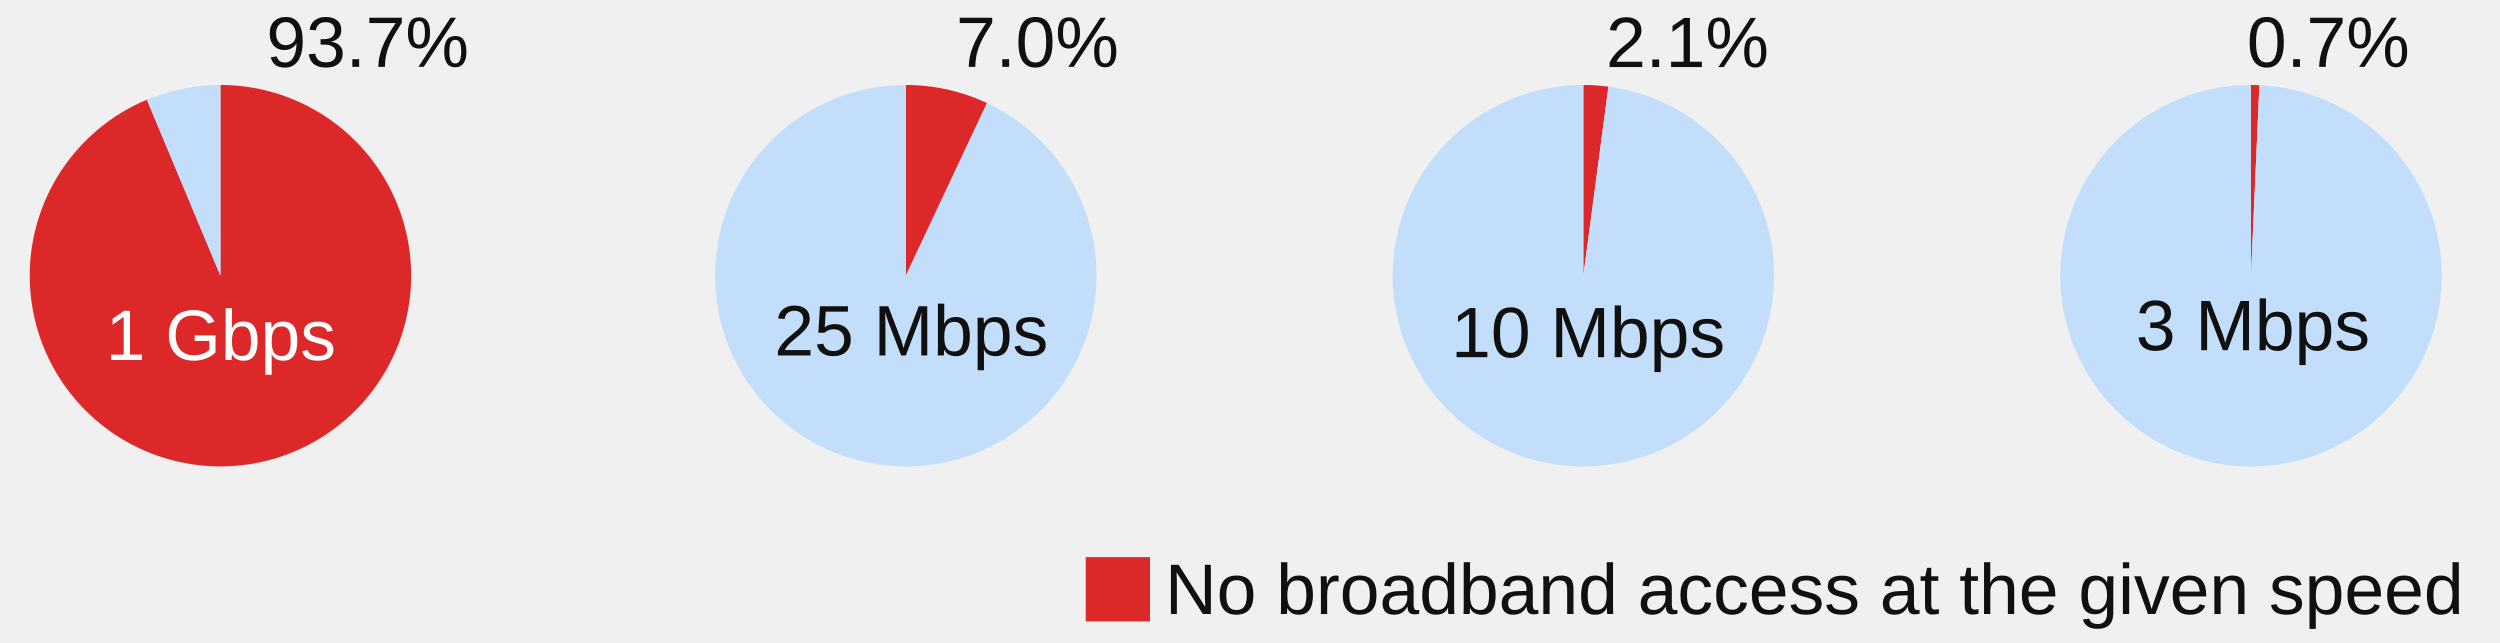
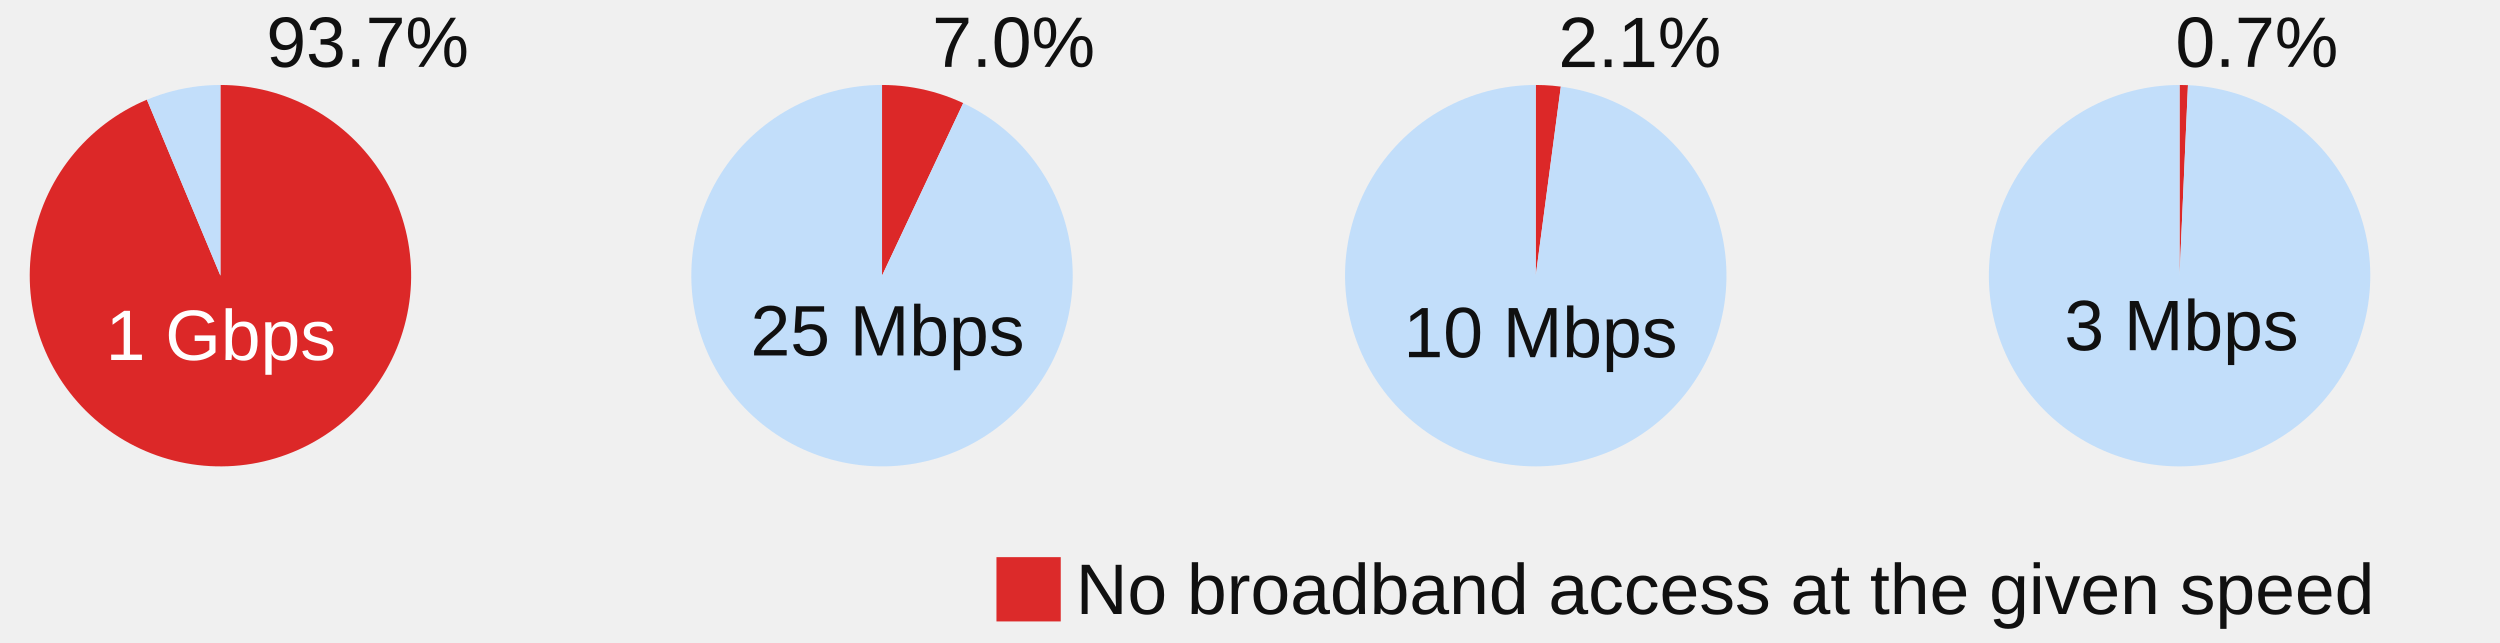
<svg xmlns="http://www.w3.org/2000/svg" height="180" width="700" version="1.1" viewBox="0 0 700 180">
  <g transform="translate(0,-900)">
    <g transform="matrix(.38808 0 0 .38808 623.85 941.43)" />
-     <g transform="translate(0,-42)">
-       <g transform="translate(-20,4)">
-         <path d="m81.716 961.79 1.69 0.027 1.689 0.08 1.684 0.133 1.68 0.186 1.674 0.24 1.665 0.294 1.655 0.344 1.642 0.399 1.63 0.449 1.615 0.5 1.598 0.552 1.58 0.602 1.558 0.652 1.539 0.7 1.516 0.747 1.49 0.797 1.464 0.843 1.439 0.888 1.408 0.935 1.378 0.978 1.346 1.022 1.314 1.063 1.28 1.105 1.243 1.145 1.207 1.182 1.17 1.222 1.129 1.257 1.089 1.292 1.048 1.326 1.007 1.358 0.961 1.39 0.917 1.42 0.873 1.448 0.825 1.474 0.779 1.501 0.731 1.524 0.682 1.546 0.634 1.567 0.582 1.587 0.532 1.604 0.482 1.621 0.431 1.634 0.377 1.648 0.326 1.659 0.273 1.667 0.22 1.675 0.167 1.683 0.114 1.686 0.061 1.689 0.008 1.69-0.047 1.69-0.1 1.687-0.155 1.683-0.206 1.678-0.259 1.669-0.312 1.661-0.365 1.651-0.417 1.637-0.468 1.624-0.52 1.608-0.57 1.592-0.62 1.572-0.67 1.552-0.719 1.53-0.767 1.505-0.814 1.483-0.86 1.454-0.907 1.427-0.951 1.398-0.994 1.367-1.037 1.334-1.079 1.301-1.12 1.267-1.158 1.229-1.198 1.193-1.234 1.154-1.27 1.116-1.305 1.073-1.339 1.032-1.37 0.988-1.402 0.946-1.429 0.9-1.458 0.855-1.484 0.808-1.51 0.761-1.531 0.713-1.555 0.664-1.574 0.614-1.593 0.566-1.611 0.512-1.625 0.462-1.64 0.411-1.651 0.359-1.663 0.306-1.671 0.253-1.678 0.2-1.684 0.147-1.687 0.094-1.69 0.039-1.689-0.012-1.69-0.067-1.686-0.121-1.681-0.173-1.675-0.226-1.666-0.281-1.657-0.332-1.646-0.384-1.633-0.437-1.619-0.488-1.602-0.538-1.584-0.59-1.565-0.638-1.543-0.688-1.522-0.737-1.496-0.784-1.472-0.832-1.445-0.878-1.416-0.922-1.386-0.967-1.355-1.011-1.322-1.054-1.289-1.093-1.252-1.135-1.217-1.173-1.178-1.211-1.14-1.248-1.099-1.284-1.058-1.317-1.017-1.351-0.973-1.383-0.928-1.411-0.884-1.442-0.838-1.467-0.79-1.495-0.743-1.518-0.694-1.54-0.646-1.563-0.596-1.581-0.546-1.601-0.494-1.616-0.443-1.631-0.391-1.643-0.34-1.657-0.287-1.665-0.233-1.675-0.18-1.68-0.127-1.686-0.074-1.689-0.02-1.69 0.033-1.689 0.086-1.689 0.139-1.684 0.194-1.68 0.246-1.672 0.3-1.663 0.352-1.652 0.403-1.642 0.456-1.628 0.506-1.611 0.558-1.596 0.606-1.577 0.658-1.557 0.706-1.536 0.755-1.513 0.802-1.487 0.849-1.463 0.894-1.434 0.94-1.404 0.982-1.375 1.026-1.343 1.069-1.31 1.11-1.275 1.149-1.238 1.188-1.204 1.225-1.164 1.261-1.125 1.296-1.084 1.331-1.043 1.361-1 1.395-0.957 1.422-0.911 1.452-0.867 1.478-0.82 1.502-0.773 1.527-0.725 1.549-0.676 20.59 49.271z" fill="#dc2828" />
-         <path d="m61.126 965.92 1.786-0.709 1.81-0.643 1.833-0.579 1.853-0.512 1.869-0.446 1.883-0.377 1.896-0.311 1.907-0.241 1.913-0.173 1.919-0.103 1.921-0.035v53.401z" fill="#c2defa" />
-         <text style="font-variant-ligatures:normal;letter-spacing:0px;font-variant-numeric:normal;word-spacing:0px;font-variant-caps:normal;font-feature-settings:normal" xml:space="preserve" font-size="20px" line-height="1.25" y="956.722" x="94.581" font-family="Arial" fill="#101010">
-           <tspan x="94.581" y="956.722">93.7%</tspan>
-         </text>
-         <text style="font-variant-ligatures:normal;letter-spacing:0px;font-variant-numeric:normal;word-spacing:0px;font-variant-caps:normal;font-feature-settings:normal" xml:space="preserve" font-size="20px" line-height="1.25" y="1038.793" x="49.598" font-family="Arial" fill="#ffffff">
-           <tspan x="49.598" y="1038.793">1 Gbps</tspan>
-         </text>
-       </g>
-       <g transform="translate(-4.2766 4)">
-         <path d="m257.91 961.79 1.807 0.03 1.804 0.092 1.801 0.152 1.793 0.214 1.786 0.274 1.775 0.334 1.763 0.394 1.749 0.455 1.731 0.512 1.714 0.57 1.693 0.629 1.672 0.685 1.648 0.741-22.738 48.318z" fill="#dc2828" />
-         <path d="m280.64 966.87 1.514 0.741 1.49 0.79 1.464 0.837 1.437 0.882 1.41 0.926 1.379 0.972 1.346 1.014 1.316 1.057 1.281 1.096 1.246 1.137 1.208 1.176 1.172 1.214 1.132 1.249 1.091 1.286 1.052 1.319 1.01 1.351 0.966 1.383 0.922 1.413 0.876 1.44 0.831 1.469 0.784 1.493 0.737 1.517 0.688 1.539 0.64 1.561 0.59 1.58 0.54 1.599 0.488 1.613 0.438 1.63 0.385 1.642 0.334 1.654 0.282 1.663 0.229 1.671 0.176 1.677 0.123 1.683 0.07 1.686 0.015 1.686-0.036 1.686-0.091 1.684-0.142 1.681-0.197 1.675-0.249 1.667-0.302 1.66-0.353 1.649-0.406 1.637-0.458 1.624-0.508 1.607-0.559 1.592-0.608 1.573-0.659 1.552-0.706 1.531-0.755 1.508-0.802 1.484-0.849 1.457-0.894 1.431-0.938 1.401-0.984 1.37-1.025 1.339-1.067 1.307-1.108 1.27-1.148 1.237-1.187 1.199-1.223 1.161-1.26 1.122-1.293 1.081-1.328 1.04-1.36 0.998-1.392 0.955-1.419 0.91-1.449 0.864-1.475 0.819-1.499 0.772-1.524 0.723-1.546 0.675-1.566 0.626-1.584 0.576-1.604 0.526-1.617 0.474-1.633 0.424-1.645 0.371-1.657 0.32-1.665 0.267-1.674 0.215-1.678 0.161-1.683 0.109-1.686 0.055h-1.687l-1.686-0.052-1.684-0.105-1.678-0.158-1.674-0.211-1.666-0.264-1.657-0.315-1.646-0.368-1.633-0.418-1.621-0.471-1.604-0.523-1.586-0.572-1.567-0.623-1.548-0.67-1.525-0.72-1.502-0.769-1.476-0.814-1.449-0.861-1.423-0.907-1.393-0.951-1.361-0.994-1.331-1.037-1.296-1.079-1.263-1.119-1.226-1.158-1.188-1.196-1.151-1.232-1.111-1.269-1.07-1.304-1.029-1.337-0.985-1.367-0.943-1.399-0.897-1.428-0.852-1.455-0.805-1.483-0.759-1.505-0.711-1.53-0.661-1.552-0.612-1.571-0.562-1.59-0.512-1.607-0.462-1.622-0.409-1.637-0.358-1.648-0.306-1.658-0.252-1.667-0.202-1.675-0.147-1.68-0.094-1.684-0.041-1.686 0.012-1.687 0.065-1.684 0.12-1.683 0.171-1.678 0.224-1.672 0.277-1.663 0.33-1.654 0.382-1.643 0.434-1.63 0.485-1.616 0.535-1.599 0.585-1.581 0.637-1.563 0.684-1.54 0.734-1.519 0.781-1.496 0.826-1.469 0.873-1.443 0.919-1.414 0.963-1.386 1.007-1.354 1.048-1.322 1.09-1.287 1.129-1.252 1.169-1.216 1.205-1.179 1.243-1.14 1.28-1.101 1.311-1.06 1.346-1.017 1.377-0.975 1.407-0.929 1.436-0.885 1.463-0.84 1.487-0.794 1.513-0.746 1.536-0.697 1.557-0.649 1.577-0.599 1.595-0.549 1.611-0.499 1.627-0.447 1.639-0.396 1.652-0.344 1.66-0.291 1.671-0.24 1.677-0.186 1.681-0.133 1.684-0.079 1.686-0.027v53.401z" fill="#c2defa" />
-         <text style="font-variant-ligatures:normal;letter-spacing:0px;font-variant-numeric:normal;word-spacing:0px;font-variant-caps:normal;font-feature-settings:normal" xml:space="preserve" font-size="20px" line-height="1.25" y="956.722" x="271.963" font-family="Arial" fill="#101010">
-           <tspan x="271.963" y="956.722">7.0%</tspan>
-         </text>
-         <text style="font-variant-ligatures:normal;letter-spacing:0px;font-variant-numeric:normal;word-spacing:0px;font-variant-caps:normal;font-feature-settings:normal" xml:space="preserve" font-size="20px" line-height="1.25" y="1037.528" x="221.089" font-family="Arial" fill="#101010">
-           <tspan x="221.089" y="1037.528">25 Mbps</tspan>
-         </text>
-       </g>
-       <g transform="translate(9.247 4)">
-         <path d="m434.09 961.79 2.348 0.051 2.344 0.155 2.335 0.258-7.026 52.937z" fill="#dc2828" />
-         <path d="m441.12 962.25 1.675 0.25 1.665 0.302 1.655 0.355 1.645 0.408 1.63 0.459 1.613 0.511 1.598 0.561 1.578 0.612 1.56 0.661 1.536 0.711 1.514 0.759 1.489 0.806 1.461 0.853 1.434 0.899 1.405 0.944 1.375 0.988 1.343 1.032 1.308 1.073 1.275 1.114 1.238 1.154 1.202 1.193 1.163 1.231 1.123 1.267 1.082 1.302 1.04 1.334 0.999 1.369 0.954 1.398 0.91 1.429 0.863 1.455 0.817 1.484 0.77 1.507 0.722 1.533 0.672 1.554 0.623 1.574 0.573 1.595 0.521 1.61 0.47 1.627 0.418 1.64 0.367 1.654 0.314 1.663 0.261 1.674 0.208 1.68 0.155 1.686 0.1 1.69 0.047 1.693-0.006 1.692-0.061 1.693-0.114 1.689-0.167 1.684-0.22 1.68-0.274 1.671-0.326 1.661-0.379 1.649-0.432 1.637-0.482 1.624-0.535 1.607-0.584 1.589-0.635 1.569-0.685 1.549-0.732 1.527-0.781 1.501-0.829 1.478-0.875 1.449-0.92 1.421-0.964 1.392-1.008 1.36-1.051 1.328-1.093 1.293-1.134 1.258-1.172 1.222-1.21 1.184-1.248 1.145-1.284 1.105-1.317 1.063-1.349 1.022-1.383 0.978-1.413 0.934-1.442 0.888-1.469 0.841-1.495 0.796-1.519 0.747-1.542 0.699-1.563 0.65-1.584 0.599-1.601 0.549-1.619 0.499-1.633 0.447-1.646 0.394-1.658 0.343-1.667 0.29-1.677 0.236-1.684 0.183-1.687 0.129-1.692 0.076-1.693 0.023-1.692-0.03-1.692-0.085-1.687-0.14-1.683-0.191-1.675-0.246-1.666-0.297-1.657-0.352-1.645-0.403-1.63-0.455-1.616-0.506-1.599-0.556-1.58-0.608-1.56-0.658-1.539-0.707-1.516-0.756-1.49-0.802-1.464-0.851-1.437-0.894-1.408-0.941-1.377-0.985-1.345-1.028-1.313-1.07-1.276-1.111-1.242-1.151-1.205-1.19-1.166-1.228-1.126-1.264-1.087-1.299-1.043-1.333-1.002-1.366-0.958-1.396-0.913-1.425-0.867-1.454-0.82-1.481-0.773-1.507-0.726-1.53-0.676-1.552-0.626-1.574-0.578-1.592-0.526-1.608-0.474-1.625-0.421-1.64-0.371-1.652-0.318-1.663-0.265-1.672-0.211-1.68-0.159-1.686-0.105-1.689-0.051-1.693 0.002-1.693 0.056-1.692 0.109-1.689 0.164-1.686 0.215-1.68 0.27-1.672 0.323-1.661 0.374-1.651 0.426-1.639 0.479-1.623 0.531-1.609 0.581-1.59 0.631-1.572 0.681-1.549 0.729-1.528 0.776-1.505 0.825-1.478 0.872-1.452 0.916-1.423 0.961-1.393 1.005-1.363 1.048-1.331 1.09-1.296 1.129-1.26 1.169-1.225 1.208-1.187 1.245-1.149 1.28-1.107 1.314-1.067 1.349-1.025 1.379-0.982 1.41-0.937 1.439-0.891 1.467-0.846 1.492-0.799 1.518-0.752 1.54-0.702 1.563-0.655 1.581-0.603 1.599-0.553 1.617-0.502 1.633-0.452 1.645-0.399 1.657-0.346 1.667-0.294 1.677-0.241 1.683-0.188 1.687-0.133 1.692-0.08 1.692-0.027v53.401z" fill="#c2defa" />
-         <text style="font-variant-ligatures:normal;letter-spacing:0px;font-variant-numeric:normal;word-spacing:0px;font-variant-caps:normal;font-feature-settings:normal" xml:space="preserve" font-size="20px" line-height="1.25" y="956.785" x="440.454" font-family="Arial" fill="#101010">
-           <tspan x="440.454" y="956.785">2.1%</tspan>
-         </text>
-         <text style="font-variant-ligatures:normal;letter-spacing:0px;font-variant-numeric:normal;word-spacing:0px;font-variant-caps:normal;font-feature-settings:normal" xml:space="preserve" font-size="20px" line-height="1.25" y="1038.019" x="397.072" font-family="Arial" fill="#101010">
-           <tspan x="397.072" y="1038.019">10 Mbps</tspan>
-         </text>
-       </g>
-       <g transform="translate(20 4)">
-         <path d="m610.28 961.79 2.348 0.051-2.348 53.349z" fill="#dc2828" />
-         <path d="m612.63 961.84 1.689 0.102 1.684 0.155 1.678 0.208 1.671 0.261 1.661 0.314 1.651 0.365 1.639 0.418 1.625 0.47 1.608 0.521 1.592 0.572 1.574 0.622 1.552 0.672 1.53 0.72 1.507 0.769 1.481 0.816 1.455 0.861 1.427 0.908 1.398 0.952 1.367 0.997 1.334 1.038 1.301 1.081 1.266 1.122 1.229 1.16 1.193 1.199 1.154 1.237 1.114 1.272 1.073 1.307 1.031 1.342 0.988 1.372 0.944 1.402 0.9 1.433 0.853 1.46 0.806 1.486 0.759 1.511 0.713 1.534 0.661 1.555 0.614 1.577 0.562 1.595 0.512 1.613 0.459 1.627 0.409 1.64 0.356 1.654 0.305 1.663 0.252 1.674 0.197 1.678 0.146 1.686 0.091 1.689 0.038 1.69-0.015 1.692-0.07 1.689-0.123 1.687-0.176 1.683-0.229 1.675-0.282 1.667-0.335 1.657-0.387 1.646-0.44 1.634-0.49 1.617-0.541 1.602-0.593 1.584-0.641 1.565-0.691 1.543-0.74 1.522-0.788 1.496-0.834 1.47-0.881 1.445-0.926 1.414-0.969 1.386-1.014 1.354-1.057 1.322-1.096 1.287-1.139 1.251-1.176 1.214-1.214 1.178-1.251 1.138-1.287 1.098-1.32 1.057-1.354 1.014-1.384 0.97-1.414 0.926-1.443 0.882-1.472 0.834-1.496 0.788-1.52 0.741-1.543 0.691-1.564 0.643-1.583 0.593-1.602 0.541-1.619 0.491-1.633 0.44-1.646 0.388-1.657 0.337-1.667 0.282-1.675 0.23-1.683 0.176-1.686 0.124-1.69 0.07-1.69 0.017-1.692-0.038-1.689-0.091-1.684-0.144-1.68-0.197-1.672-0.25-1.665-0.303-1.654-0.356-1.64-0.408-1.628-0.461-1.611-0.511-1.595-0.561-1.577-0.613-1.557-0.662-1.534-0.711-1.511-0.758-1.487-0.806-1.46-0.854-1.433-0.899-1.404-0.943-1.372-0.988-1.342-1.031-1.307-1.073-1.273-1.113-1.237-1.154-1.199-1.192-1.161-1.23-1.122-1.266-1.082-1.301-1.038-1.333-0.997-1.367-0.954-1.396-0.908-1.427-0.863-1.455-0.816-1.481-0.77-1.505-0.72-1.531-0.672-1.551-0.623-1.574-0.573-1.59-0.521-1.608-0.47-1.625-0.418-1.639-0.367-1.651-0.315-1.661-0.261-1.671-0.209-1.678-0.155-1.684-0.102-1.689-0.049-1.69 0.005-1.69 0.059-1.69 0.112-1.687 0.165-1.684 0.22-1.677 0.271-1.669 0.324-1.66 0.377-1.648 0.429-1.636 0.481-1.622 0.531-1.605 0.582-1.587 0.632-1.569 0.682-1.548 0.731-1.525 0.778-1.502 0.825-1.476 0.872-1.449 0.917-1.42 0.963-1.392 1.005-1.36 1.048-1.326 1.088-1.295 1.131-1.258 1.169-1.222 1.207-1.184 1.245-1.146 1.28-1.107 1.314-1.064 1.346-1.022 1.379-0.979 1.408-0.935 1.439-0.89 1.464-0.844 1.492-0.797 1.516-0.749 1.539-0.702 1.561-0.652 1.58-0.603 1.599-0.552 1.615-0.5 1.631-0.45 1.643-0.399 1.655-0.346 1.666-0.293 1.674-0.241 1.681-0.186 1.686-0.133 1.689-0.08 1.69-0.027v53.401z" fill="#c2defa" />
-         <text style="font-variant-ligatures:normal;letter-spacing:0px;font-variant-numeric:normal;word-spacing:0px;font-variant-caps:normal;font-feature-settings:normal" xml:space="preserve" font-size="20px" line-height="1.25" y="956.722" x="609.125" font-family="Arial" fill="#101010">
-           <tspan x="609.125" y="956.722">0.7%</tspan>
-         </text>
-         <text style="font-variant-ligatures:normal;letter-spacing:0px;font-variant-numeric:normal;word-spacing:0px;font-variant-caps:normal;font-feature-settings:normal" xml:space="preserve" font-size="20px" line-height="1.25" y="1036.055" x="578.02" font-family="Arial" fill="#101010">
-           <tspan x="578.02" y="1036.055">3 Mbps</tspan>
-         </text>
-       </g>
+     <g transform="translate(-20,-38)">
+       <path d="m81.716 961.79 1.69 0.027 1.689 0.08 1.684 0.133 1.68 0.186 1.674 0.24 1.665 0.294 1.655 0.344 1.642 0.399 1.63 0.449 1.615 0.5 1.598 0.552 1.58 0.602 1.558 0.652 1.539 0.7 1.516 0.747 1.49 0.797 1.464 0.843 1.439 0.888 1.408 0.935 1.378 0.978 1.346 1.022 1.314 1.063 1.28 1.105 1.243 1.145 1.207 1.182 1.17 1.222 1.129 1.257 1.089 1.292 1.048 1.326 1.007 1.358 0.961 1.39 0.917 1.42 0.873 1.448 0.825 1.474 0.779 1.501 0.731 1.524 0.682 1.546 0.634 1.567 0.582 1.587 0.532 1.604 0.482 1.621 0.431 1.634 0.377 1.648 0.326 1.659 0.273 1.667 0.22 1.675 0.167 1.683 0.114 1.686 0.061 1.689 0.008 1.69-0.047 1.69-0.1 1.687-0.155 1.683-0.206 1.678-0.259 1.669-0.312 1.661-0.365 1.651-0.417 1.637-0.468 1.624-0.52 1.608-0.57 1.592-0.62 1.572-0.67 1.552-0.719 1.53-0.767 1.505-0.814 1.483-0.86 1.454-0.907 1.427-0.951 1.398-0.994 1.367-1.037 1.334-1.079 1.301-1.12 1.267-1.158 1.229-1.198 1.193-1.234 1.154-1.27 1.116-1.305 1.073-1.339 1.032-1.37 0.988-1.402 0.946-1.429 0.9-1.458 0.855-1.484 0.808-1.51 0.761-1.531 0.713-1.555 0.664-1.574 0.614-1.593 0.566-1.611 0.512-1.625 0.462-1.64 0.411-1.651 0.359-1.663 0.306-1.671 0.253-1.678 0.2-1.684 0.147-1.687 0.094-1.69 0.039-1.689-0.012-1.69-0.067-1.686-0.121-1.681-0.173-1.675-0.226-1.666-0.281-1.657-0.332-1.646-0.384-1.633-0.437-1.619-0.488-1.602-0.538-1.584-0.59-1.565-0.638-1.543-0.688-1.522-0.737-1.496-0.784-1.472-0.832-1.445-0.878-1.416-0.922-1.386-0.967-1.355-1.011-1.322-1.054-1.289-1.093-1.252-1.135-1.217-1.173-1.178-1.211-1.14-1.248-1.099-1.284-1.058-1.317-1.017-1.351-0.973-1.383-0.928-1.411-0.884-1.442-0.838-1.467-0.79-1.495-0.743-1.518-0.694-1.54-0.646-1.563-0.596-1.581-0.546-1.601-0.494-1.616-0.443-1.631-0.391-1.643-0.34-1.657-0.287-1.665-0.233-1.675-0.18-1.68-0.127-1.686-0.074-1.689-0.02-1.69 0.033-1.689 0.086-1.689 0.139-1.684 0.194-1.68 0.246-1.672 0.3-1.663 0.352-1.652 0.403-1.642 0.456-1.628 0.506-1.611 0.558-1.596 0.606-1.577 0.658-1.557 0.706-1.536 0.755-1.513 0.802-1.487 0.849-1.463 0.894-1.434 0.94-1.404 0.982-1.375 1.026-1.343 1.069-1.31 1.11-1.275 1.149-1.238 1.188-1.204 1.225-1.164 1.261-1.125 1.296-1.084 1.331-1.043 1.361-1 1.395-0.957 1.422-0.911 1.452-0.867 1.478-0.82 1.502-0.773 1.527-0.725 1.549-0.676 20.59 49.271z" fill="#dc2828" />
+       <path d="m61.126 965.92 1.786-0.709 1.81-0.643 1.833-0.579 1.853-0.512 1.869-0.446 1.883-0.377 1.896-0.311 1.907-0.241 1.913-0.173 1.919-0.103 1.921-0.035v53.401z" fill="#c2defa" />
+       <text style="font-variant-ligatures:normal;letter-spacing:0px;font-variant-numeric:normal;word-spacing:0px;font-variant-caps:normal;font-feature-settings:normal" xml:space="preserve" font-size="20px" line-height="1.25" y="956.722" x="94.581" font-family="Arial" fill="#101010">
+         <tspan y="956.722" x="94.581">93.7%</tspan>
+       </text>
+       <text style="font-variant-ligatures:normal;letter-spacing:0px;font-variant-numeric:normal;word-spacing:0px;font-variant-caps:normal;font-feature-settings:normal" xml:space="preserve" font-size="20px" line-height="1.25" y="1038.793" x="49.598" font-family="Arial" fill="#ffffff">
+         <tspan y="1038.793" x="49.598">1 Gbps</tspan>
+       </text>
    </g>
-     <g transform="translate(282,152)">
+     <g transform="translate(-10.943 -38)">
+       <path d="m257.91 961.79 1.807 0.03 1.804 0.092 1.801 0.152 1.793 0.214 1.786 0.274 1.775 0.334 1.763 0.394 1.749 0.455 1.731 0.512 1.714 0.57 1.693 0.629 1.672 0.685 1.648 0.741-22.738 48.318z" fill="#dc2828" />
+       <path d="m280.64 966.87 1.514 0.741 1.49 0.79 1.464 0.837 1.437 0.882 1.41 0.926 1.379 0.972 1.346 1.014 1.316 1.057 1.281 1.096 1.246 1.137 1.208 1.176 1.172 1.214 1.132 1.249 1.091 1.286 1.052 1.319 1.01 1.351 0.966 1.383 0.922 1.413 0.876 1.44 0.831 1.469 0.784 1.493 0.737 1.517 0.688 1.539 0.64 1.561 0.59 1.58 0.54 1.599 0.488 1.613 0.438 1.63 0.385 1.642 0.334 1.654 0.282 1.663 0.229 1.671 0.176 1.677 0.123 1.683 0.07 1.686 0.015 1.686-0.036 1.686-0.091 1.684-0.142 1.681-0.197 1.675-0.249 1.667-0.302 1.66-0.353 1.649-0.406 1.637-0.458 1.624-0.508 1.607-0.559 1.592-0.608 1.573-0.659 1.552-0.706 1.531-0.755 1.508-0.802 1.484-0.849 1.457-0.894 1.431-0.938 1.401-0.984 1.37-1.025 1.339-1.067 1.307-1.108 1.27-1.148 1.237-1.187 1.199-1.223 1.161-1.26 1.122-1.293 1.081-1.328 1.04-1.36 0.998-1.392 0.955-1.419 0.91-1.449 0.864-1.475 0.819-1.499 0.772-1.524 0.723-1.546 0.675-1.566 0.626-1.584 0.576-1.604 0.526-1.617 0.474-1.633 0.424-1.645 0.371-1.657 0.32-1.665 0.267-1.674 0.215-1.678 0.161-1.683 0.109-1.686 0.055h-1.687l-1.686-0.052-1.684-0.105-1.678-0.158-1.674-0.211-1.666-0.264-1.657-0.315-1.646-0.368-1.633-0.418-1.621-0.471-1.604-0.523-1.586-0.572-1.567-0.623-1.548-0.67-1.525-0.72-1.502-0.769-1.476-0.814-1.449-0.861-1.423-0.907-1.393-0.951-1.361-0.994-1.331-1.037-1.296-1.079-1.263-1.119-1.226-1.158-1.188-1.196-1.151-1.232-1.111-1.269-1.07-1.304-1.029-1.337-0.985-1.367-0.943-1.399-0.897-1.428-0.852-1.455-0.805-1.483-0.759-1.505-0.711-1.53-0.661-1.552-0.612-1.571-0.562-1.59-0.512-1.607-0.462-1.622-0.409-1.637-0.358-1.648-0.306-1.658-0.252-1.667-0.202-1.675-0.147-1.68-0.094-1.684-0.041-1.686 0.012-1.687 0.065-1.684 0.12-1.683 0.171-1.678 0.224-1.672 0.277-1.663 0.33-1.654 0.382-1.643 0.434-1.63 0.485-1.616 0.535-1.599 0.585-1.581 0.637-1.563 0.684-1.54 0.734-1.519 0.781-1.496 0.826-1.469 0.873-1.443 0.919-1.414 0.963-1.386 1.007-1.354 1.048-1.322 1.09-1.287 1.129-1.252 1.169-1.216 1.205-1.179 1.243-1.14 1.28-1.101 1.311-1.06 1.346-1.017 1.377-0.975 1.407-0.929 1.436-0.885 1.463-0.84 1.487-0.794 1.513-0.746 1.536-0.697 1.557-0.649 1.577-0.599 1.595-0.549 1.611-0.499 1.627-0.447 1.639-0.396 1.652-0.344 1.66-0.291 1.671-0.24 1.677-0.186 1.681-0.133 1.684-0.079 1.686-0.027v53.401z" fill="#c2defa" />
+       <text style="font-variant-ligatures:normal;letter-spacing:0px;font-variant-numeric:normal;word-spacing:0px;font-variant-caps:normal;font-feature-settings:normal" xml:space="preserve" font-size="20px" line-height="1.25" y="956.722" x="271.963" font-family="Arial" fill="#101010">
+         <tspan y="956.722" x="271.963">7.0%</tspan>
+       </text>
+       <text style="font-variant-ligatures:normal;letter-spacing:0px;font-variant-numeric:normal;word-spacing:0px;font-variant-caps:normal;font-feature-settings:normal" xml:space="preserve" font-size="20px" line-height="1.25" y="1037.528" x="221.089" font-family="Arial" fill="#101010">
+         <tspan y="1037.528" x="221.089">25 Mbps</tspan>
+       </text>
+     </g>
+     <g transform="translate(-4.0863 -38)">
+       <path d="m434.09 961.79 2.348 0.051 2.344 0.155 2.335 0.258-7.026 52.937z" fill="#dc2828" />
+       <path d="m441.12 962.25 1.675 0.25 1.665 0.302 1.655 0.355 1.645 0.408 1.63 0.459 1.613 0.511 1.598 0.561 1.578 0.612 1.56 0.661 1.536 0.711 1.514 0.759 1.489 0.806 1.461 0.853 1.434 0.899 1.405 0.944 1.375 0.988 1.343 1.032 1.308 1.073 1.275 1.114 1.238 1.154 1.202 1.193 1.163 1.231 1.123 1.267 1.082 1.302 1.04 1.334 0.999 1.369 0.954 1.398 0.91 1.429 0.863 1.455 0.817 1.484 0.77 1.507 0.722 1.533 0.672 1.554 0.623 1.574 0.573 1.595 0.521 1.61 0.47 1.627 0.418 1.64 0.367 1.654 0.314 1.663 0.261 1.674 0.208 1.68 0.155 1.686 0.1 1.69 0.047 1.693-0.006 1.692-0.061 1.693-0.114 1.689-0.167 1.684-0.22 1.68-0.274 1.671-0.326 1.661-0.379 1.649-0.432 1.637-0.482 1.624-0.535 1.607-0.584 1.589-0.635 1.569-0.685 1.549-0.732 1.527-0.781 1.501-0.829 1.478-0.875 1.449-0.92 1.421-0.964 1.392-1.008 1.36-1.051 1.328-1.093 1.293-1.134 1.258-1.172 1.222-1.21 1.184-1.248 1.145-1.284 1.105-1.317 1.063-1.349 1.022-1.383 0.978-1.413 0.934-1.442 0.888-1.469 0.841-1.495 0.796-1.519 0.747-1.542 0.699-1.563 0.65-1.584 0.599-1.601 0.549-1.619 0.499-1.633 0.447-1.646 0.394-1.658 0.343-1.667 0.29-1.677 0.236-1.684 0.183-1.687 0.129-1.692 0.076-1.693 0.023-1.692-0.03-1.692-0.085-1.687-0.14-1.683-0.191-1.675-0.246-1.666-0.297-1.657-0.352-1.645-0.403-1.63-0.455-1.616-0.506-1.599-0.556-1.58-0.608-1.56-0.658-1.539-0.707-1.516-0.756-1.49-0.802-1.464-0.851-1.437-0.894-1.408-0.941-1.377-0.985-1.345-1.028-1.313-1.07-1.276-1.111-1.242-1.151-1.205-1.19-1.166-1.228-1.126-1.264-1.087-1.299-1.043-1.333-1.002-1.366-0.958-1.396-0.913-1.425-0.867-1.454-0.82-1.481-0.773-1.507-0.726-1.53-0.676-1.552-0.626-1.574-0.578-1.592-0.526-1.608-0.474-1.625-0.421-1.64-0.371-1.652-0.318-1.663-0.265-1.672-0.211-1.68-0.159-1.686-0.105-1.689-0.051-1.693 0.002-1.693 0.056-1.692 0.109-1.689 0.164-1.686 0.215-1.68 0.27-1.672 0.323-1.661 0.374-1.651 0.426-1.639 0.479-1.623 0.531-1.609 0.581-1.59 0.631-1.572 0.681-1.549 0.729-1.528 0.776-1.505 0.825-1.478 0.872-1.452 0.916-1.423 0.961-1.393 1.005-1.363 1.048-1.331 1.09-1.296 1.129-1.26 1.169-1.225 1.208-1.187 1.245-1.149 1.28-1.107 1.314-1.067 1.349-1.025 1.379-0.982 1.41-0.937 1.439-0.891 1.467-0.846 1.492-0.799 1.518-0.752 1.54-0.702 1.563-0.655 1.581-0.603 1.599-0.553 1.617-0.502 1.633-0.452 1.645-0.399 1.657-0.346 1.667-0.294 1.677-0.241 1.683-0.188 1.687-0.133 1.692-0.08 1.692-0.027v53.401z" fill="#c2defa" />
+       <text style="font-variant-ligatures:normal;letter-spacing:0px;font-variant-numeric:normal;word-spacing:0px;font-variant-caps:normal;font-feature-settings:normal" xml:space="preserve" font-size="20px" line-height="1.25" y="956.785" x="440.454" font-family="Arial" fill="#101010">
+         <tspan y="956.785" x="440.454">2.1%</tspan>
+       </text>
+       <text style="font-variant-ligatures:normal;letter-spacing:0px;font-variant-numeric:normal;word-spacing:0px;font-variant-caps:normal;font-feature-settings:normal" xml:space="preserve" font-size="20px" line-height="1.25" y="1038.019" x="397.072" font-family="Arial" fill="#101010">
+         <tspan y="1038.019" x="397.072">10 Mbps</tspan>
+       </text>
+     </g>
+     <g transform="translate(6.1e-5,-38)">
+       <path d="m610.28 961.79 2.348 0.051-2.348 53.349z" fill="#dc2828" />
+       <path d="m612.63 961.84 1.689 0.102 1.684 0.155 1.678 0.208 1.671 0.261 1.661 0.314 1.651 0.365 1.639 0.418 1.625 0.47 1.608 0.521 1.592 0.572 1.574 0.622 1.552 0.672 1.53 0.72 1.507 0.769 1.481 0.816 1.455 0.861 1.427 0.908 1.398 0.952 1.367 0.997 1.334 1.038 1.301 1.081 1.266 1.122 1.229 1.16 1.193 1.199 1.154 1.237 1.114 1.272 1.073 1.307 1.031 1.342 0.988 1.372 0.944 1.402 0.9 1.433 0.853 1.46 0.806 1.486 0.759 1.511 0.713 1.534 0.661 1.555 0.614 1.577 0.562 1.595 0.512 1.613 0.459 1.627 0.409 1.64 0.356 1.654 0.305 1.663 0.252 1.674 0.197 1.678 0.146 1.686 0.091 1.689 0.038 1.69-0.015 1.692-0.07 1.689-0.123 1.687-0.176 1.683-0.229 1.675-0.282 1.667-0.335 1.657-0.387 1.646-0.44 1.634-0.49 1.617-0.541 1.602-0.593 1.584-0.641 1.565-0.691 1.543-0.74 1.522-0.788 1.496-0.834 1.47-0.881 1.445-0.926 1.414-0.969 1.386-1.014 1.354-1.057 1.322-1.096 1.287-1.139 1.251-1.176 1.214-1.214 1.178-1.251 1.138-1.287 1.098-1.32 1.057-1.354 1.014-1.384 0.97-1.414 0.926-1.443 0.882-1.472 0.834-1.496 0.788-1.52 0.741-1.543 0.691-1.564 0.643-1.583 0.593-1.602 0.541-1.619 0.491-1.633 0.44-1.646 0.388-1.657 0.337-1.667 0.282-1.675 0.23-1.683 0.176-1.686 0.124-1.69 0.07-1.69 0.017-1.692-0.038-1.689-0.091-1.684-0.144-1.68-0.197-1.672-0.25-1.665-0.303-1.654-0.356-1.64-0.408-1.628-0.461-1.611-0.511-1.595-0.561-1.577-0.613-1.557-0.662-1.534-0.711-1.511-0.758-1.487-0.806-1.46-0.854-1.433-0.899-1.404-0.943-1.372-0.988-1.342-1.031-1.307-1.073-1.273-1.113-1.237-1.154-1.199-1.192-1.161-1.23-1.122-1.266-1.082-1.301-1.038-1.333-0.997-1.367-0.954-1.396-0.908-1.427-0.863-1.455-0.816-1.481-0.77-1.505-0.72-1.531-0.672-1.551-0.623-1.574-0.573-1.59-0.521-1.608-0.47-1.625-0.418-1.639-0.367-1.651-0.315-1.661-0.261-1.671-0.209-1.678-0.155-1.684-0.102-1.689-0.049-1.69 0.005-1.69 0.059-1.69 0.112-1.687 0.165-1.684 0.22-1.677 0.271-1.669 0.324-1.66 0.377-1.648 0.429-1.636 0.481-1.622 0.531-1.605 0.582-1.587 0.632-1.569 0.682-1.548 0.731-1.525 0.778-1.502 0.825-1.476 0.872-1.449 0.917-1.42 0.963-1.392 1.005-1.36 1.048-1.326 1.088-1.295 1.131-1.258 1.169-1.222 1.207-1.184 1.245-1.146 1.28-1.107 1.314-1.064 1.346-1.022 1.379-0.979 1.408-0.935 1.439-0.89 1.464-0.844 1.492-0.797 1.516-0.749 1.539-0.702 1.561-0.652 1.58-0.603 1.599-0.552 1.615-0.5 1.631-0.45 1.643-0.399 1.655-0.346 1.666-0.293 1.674-0.241 1.681-0.186 1.686-0.133 1.689-0.08 1.69-0.027v53.401z" fill="#c2defa" />
+       <text style="font-variant-ligatures:normal;letter-spacing:0px;font-variant-numeric:normal;word-spacing:0px;font-variant-caps:normal;font-feature-settings:normal" xml:space="preserve" font-size="20px" line-height="1.25" y="956.722" x="609.125" font-family="Arial" fill="#101010">
+         <tspan y="956.722" x="609.125">0.7%</tspan>
+       </text>
+       <text style="font-variant-ligatures:normal;letter-spacing:0px;font-variant-numeric:normal;word-spacing:0px;font-variant-caps:normal;font-feature-settings:normal" xml:space="preserve" font-size="20px" line-height="1.25" y="1036.055" x="578.02" font-family="Arial" fill="#101010">
+         <tspan y="1036.055" x="578.02">3 Mbps</tspan>
+       </text>
+     </g>
+     <g transform="translate(257.01 152)">
      <rect opacity="0.99" height="18" width="18" y="904" x="22" fill="#dc2828" />
      <text style="font-variant-ligatures:normal;letter-spacing:0px;font-variant-numeric:normal;word-spacing:0px;font-variant-caps:normal;font-feature-settings:normal" xml:space="preserve" font-size="20px" line-height="1.25" y="919.917" x="44.222" font-family="Arial" fill="#101010">
        <tspan y="919.917" x="44.222">No broadband access at the given speed</tspan>
      </text>
    </g>
  </g>
</svg>
